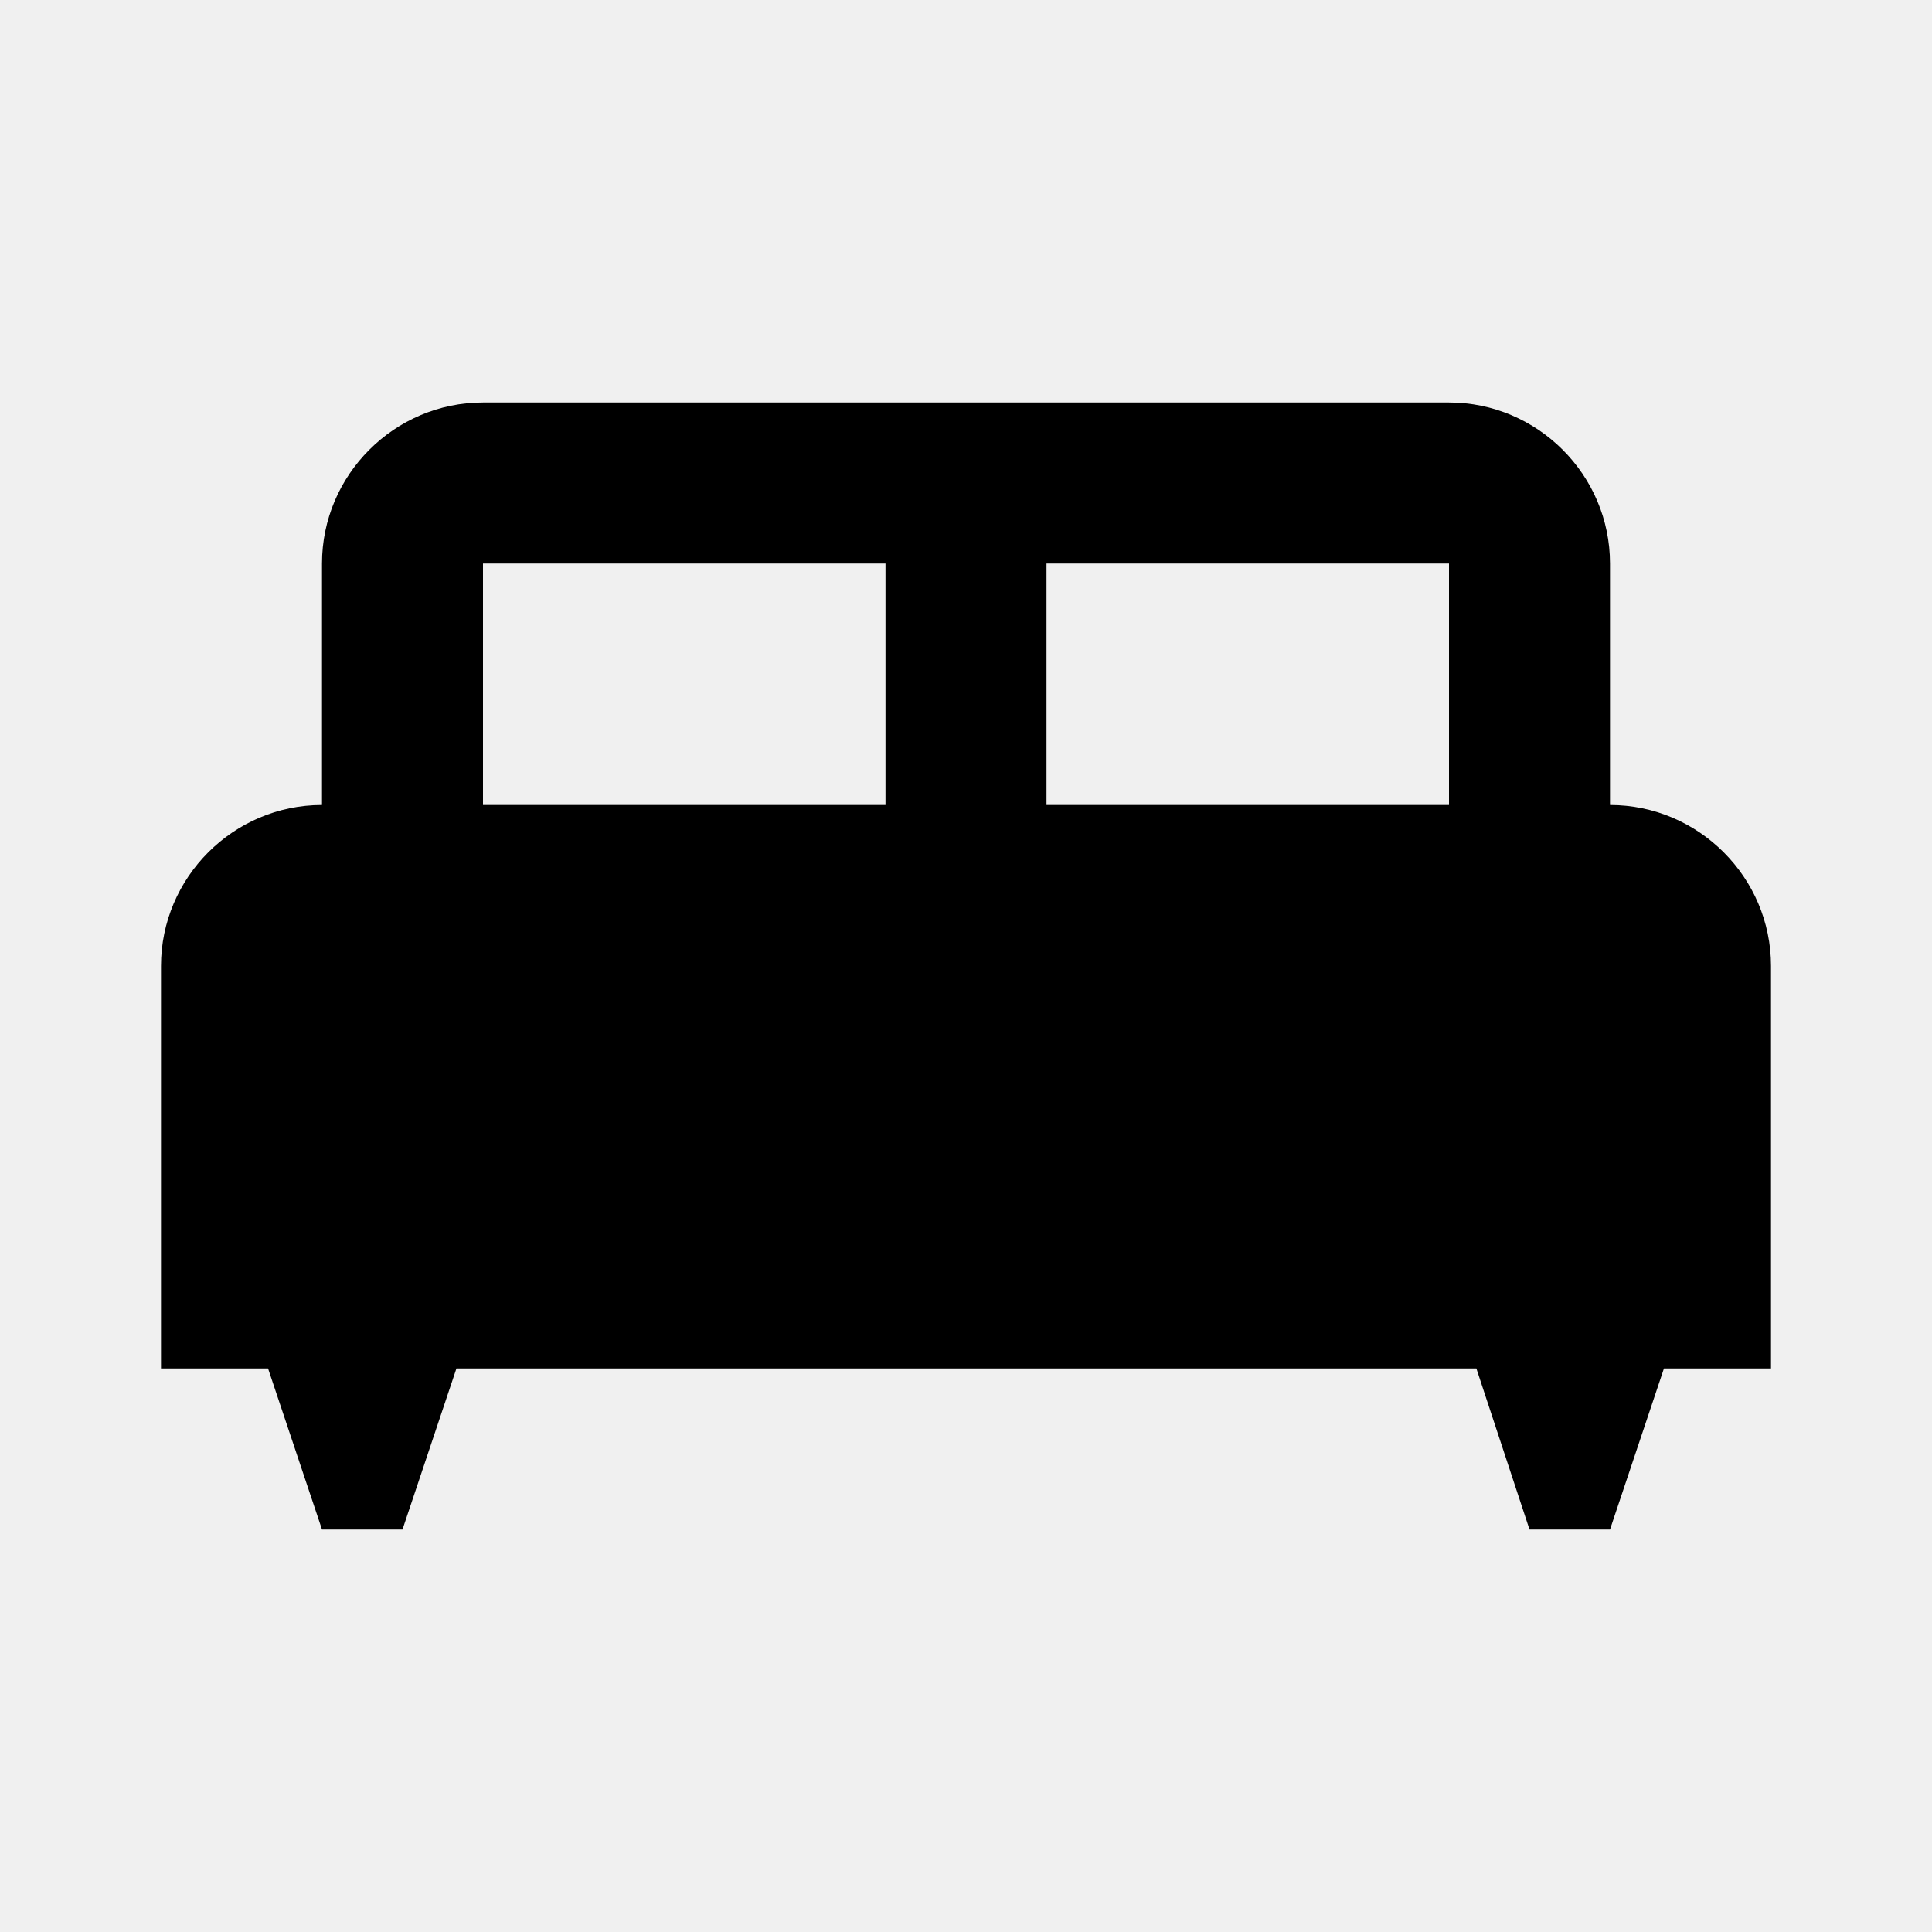
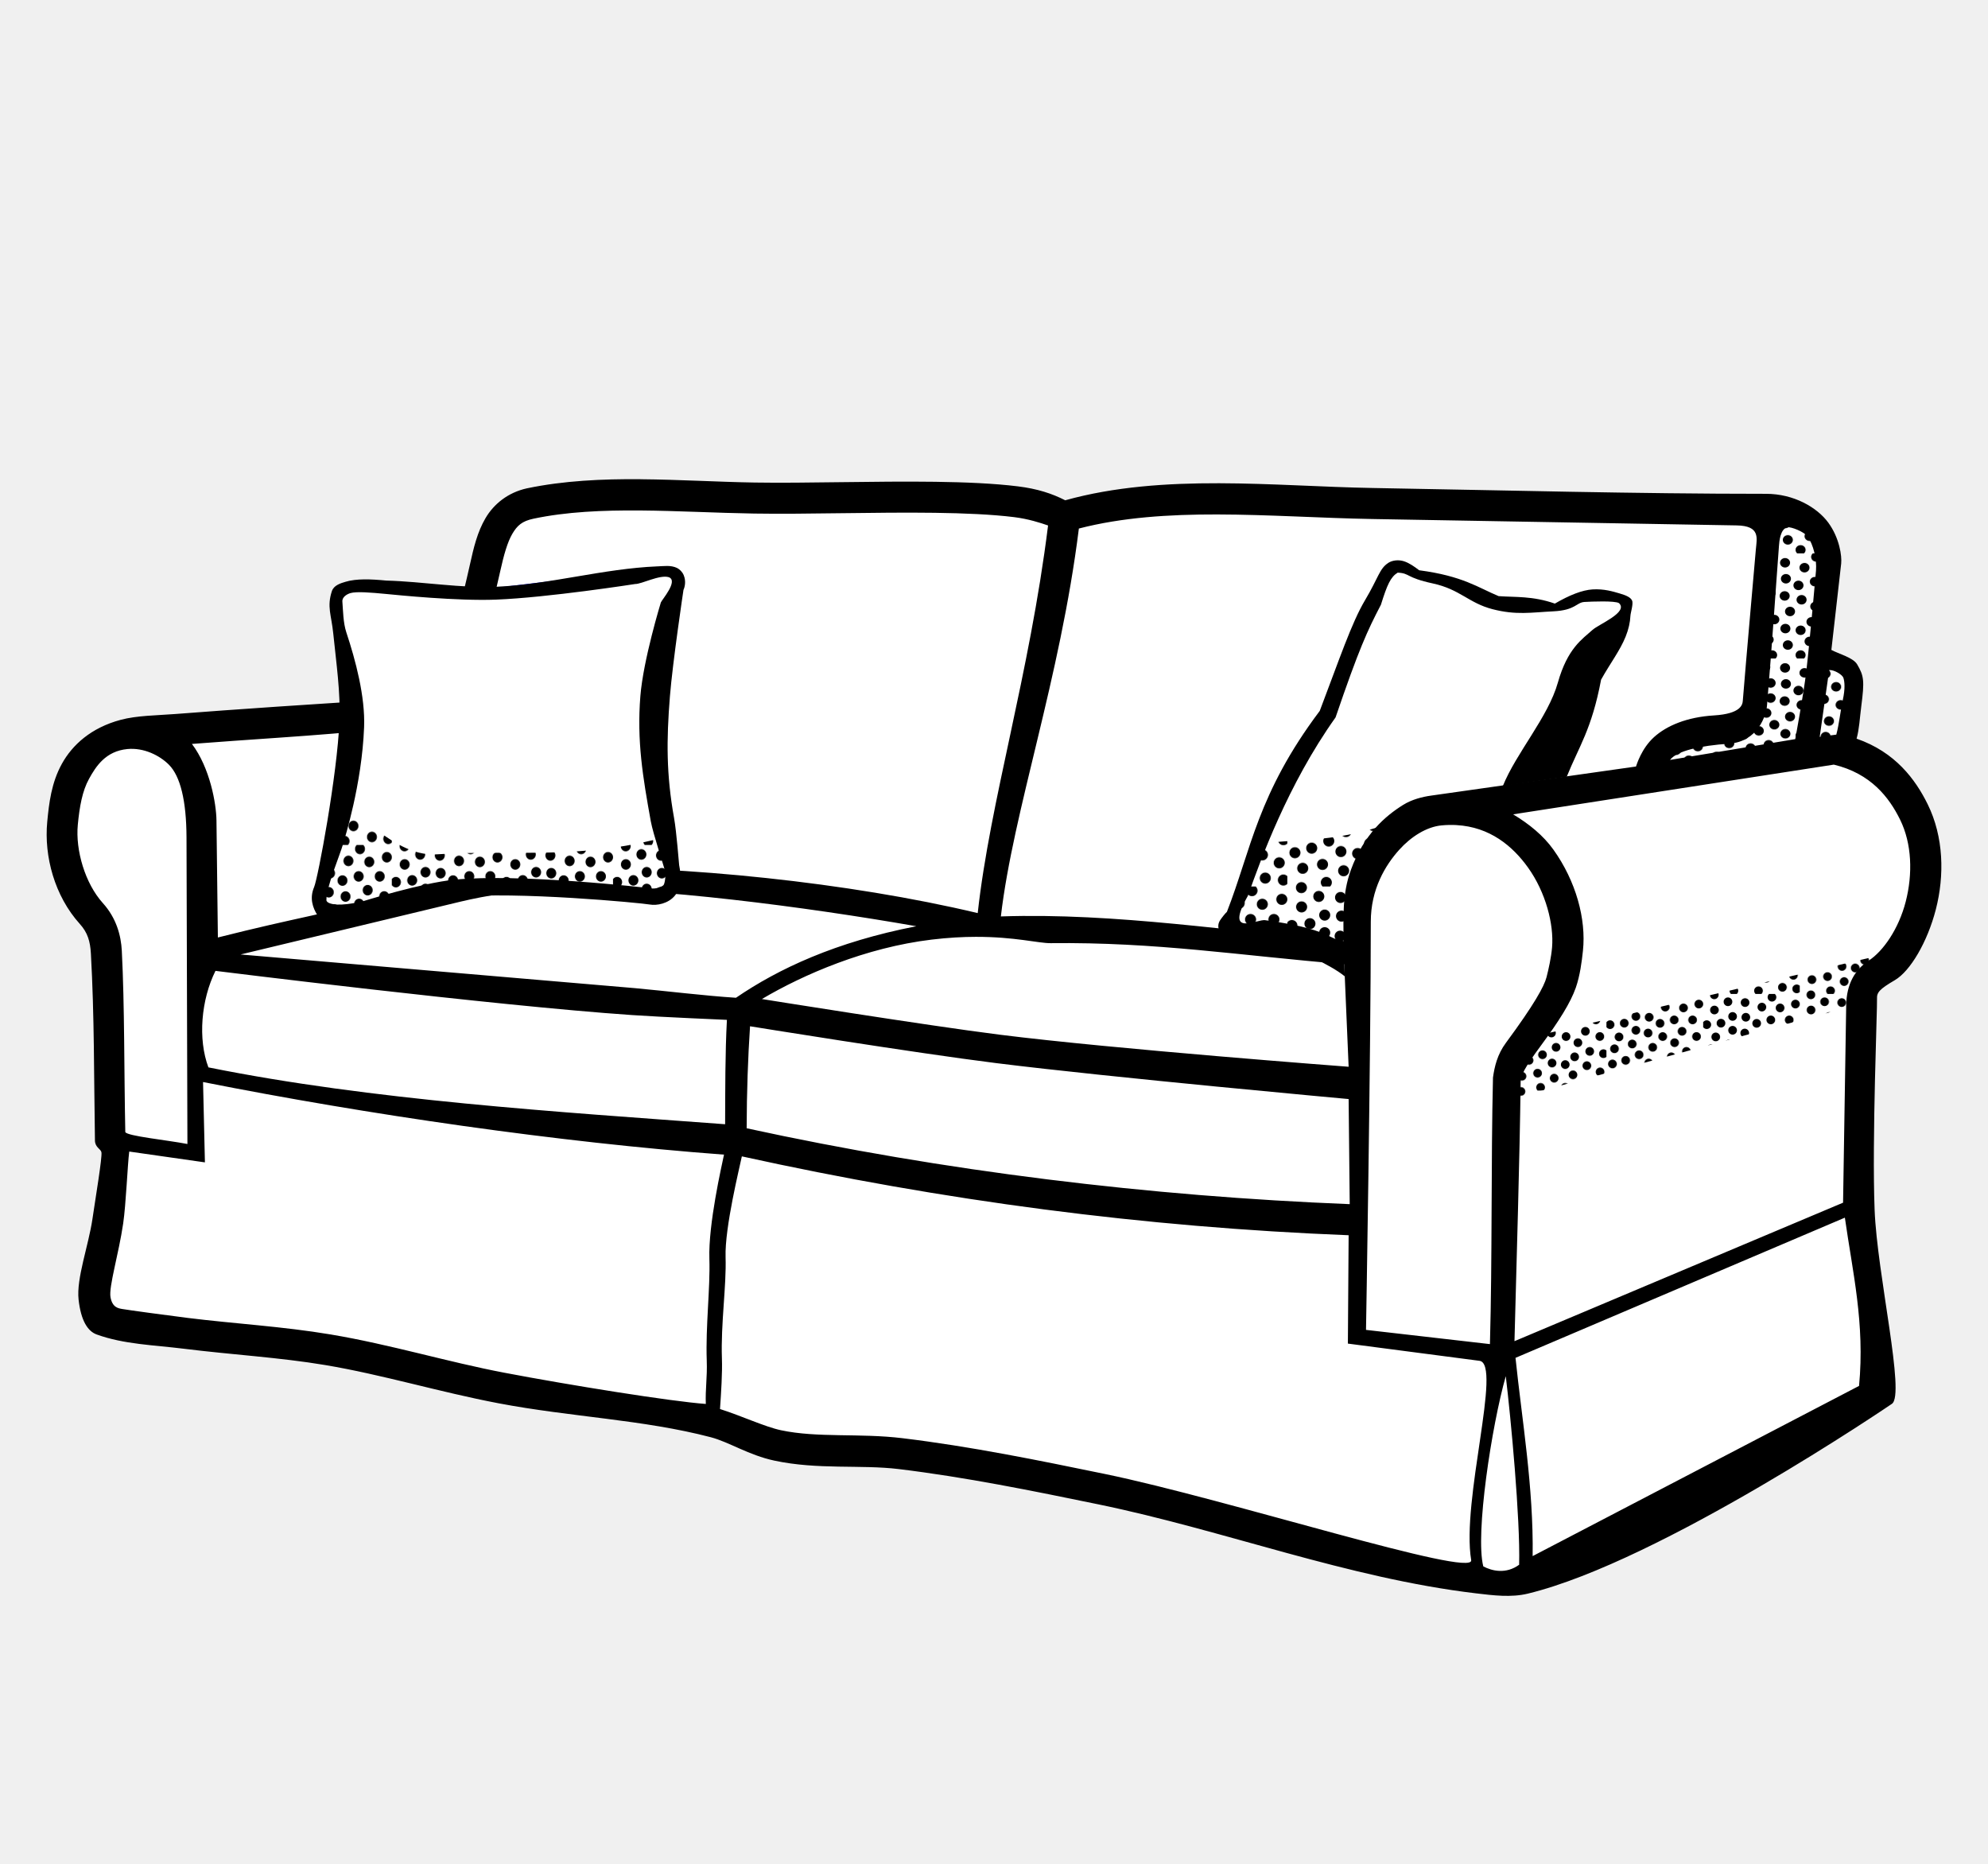
- <svg xmlns="http://www.w3.org/2000/svg" width="24px" height="24px" viewBox="0 0 24 24" version="1.1">
-   <g stroke="none" stroke-width="1" fill="none" fill-rule="evenodd">
-     <path d="M20,10V7c0-1.1-0.9-2-2-2H6C4.9,5,4,5.9,4,7v3c-1.1,0-2,0.9-2,2v5h1.33L4,19h1l0.67-2h12.67L19,19h1l0.67-2H22v-5             C22,10.9,21.1,10,20,10z M11,10H6V7h5V10z M18,10h-5V7h5V10z" fill="#000000" />
+ <svg xmlns="http://www.w3.org/2000/svg" xmlns:xlink="http://www.w3.org/1999/xlink" width="32mm" height="30mm" viewBox="0 0 113.386 106.299" id="svg2" version="1.1">
+   <defs id="defs4">
+     <pattern xlink:href="#Polkadots-large" id="pattern6000" patternTransform="matrix(0.7,0,0,0.7,-0.8826262,-11.73897)" />
+     <pattern xlink:href="#Polkadots-large" id="pattern5906" patternTransform="matrix(0.6308351,0,0,0.6661905,-0.8826262,-11.73897)" />
+     <pattern xlink:href="#Polkadots-large" id="pattern5812" patternTransform="matrix(0.6375,0,0,0.6,-0.8826262,-11.73897)" />
+     <pattern xlink:href="#Polkadots-large" id="pattern5718" patternTransform="matrix(0.5512856,0,0,0.5512856,-0.8826262,-11.73897)" />
+     <pattern id="Polkadots-large" patternTransform="translate(0,0) scale(10,10)" height="10" width="10" patternUnits="userSpaceOnUse">
+       <circle id="circle5408" r="0.45" cy="0.810" cx="2.567" style="fill:black;stroke:none" />
+       <circle id="circle5410" r="0.45" cy="2.33" cx="3.048" style="fill:black;stroke:none" />
+       <circle id="circle5412" r="0.45" cy="2.415" cx="4.418" style="fill:black;stroke:none" />
+       <circle id="circle5414" r="0.45" cy="3.029" cx="1.844" style="fill:black;stroke:none" />
+       <circle id="circle5416" r="0.45" cy="1.363" cx="6.08" style="fill:black;stroke:none" />
+       <circle id="circle5418" r="0.45" cy="4.413" cx="5.819" style="fill:black;stroke:none" />
+       <circle id="circle5420" r="0.45" cy="4.048" cx="4.305" style="fill:black;stroke:none" />
+       <circle id="circle5422" r="0.45" cy="3.045" cx="5.541" style="fill:black;stroke:none" />
+       <circle id="circle5424" r="0.45" cy="5.527" cx="4.785" style="fill:black;stroke:none" />
+       <circle id="circle5426" r="0.45" cy="5.184" cx="2.667" style="fill:black;stroke:none" />
+       <circle id="circle5428" r="0.45" cy="1.448" cx="7.965" style="fill:black;stroke:none" />
+       <circle id="circle5430" r="0.45" cy="5.049" cx="7.047" style="fill:black;stroke:none" />
+       <circle id="circle5432" r="0.45" cy="0.895" cx="4.340" style="fill:black;stroke:none" />
+       <circle id="circle5434" r="0.45" cy="0.340" cx="7.125" style="fill:black;stroke:none" />
+       <circle id="circle5436" r="0.45" cy="1.049" cx="9.553" style="fill:black;stroke:none" />
+       <circle id="circle5438" r="0.45" cy="2.689" cx="7.006" style="fill:black;stroke:none" />
+       <circle id="circle5440" r="0.45" cy="2.689" cx="8.909" style="fill:black;stroke:none" />
+       <circle id="circle5442" r="0.45" cy="4.407" cx="9.315" style="fill:black;stroke:none" />
+       <circle id="circle5444" r="0.45" cy="3.870" cx="7.820" style="fill:black;stroke:none" />
+       <circle id="circle5446" r="0.45" cy="5.948" cx="8.270" style="fill:black;stroke:none" />
+       <circle id="circle5448" r="0.45" cy="7.428" cx="7.973" style="fill:black;stroke:none" />
+       <circle id="circle5450" r="0.45" cy="8.072" cx="9.342" style="fill:black;stroke:none" />
+       <circle id="circle5452" r="0.45" cy="9.315" cx="8.206" style="fill:black;stroke:none" />
+       <circle id="circle5454" r="0.45" cy="9.475" cx="9.682" style="fill:black;stroke:none" />
+       <circle id="circle5456" r="0.45" cy="6.186" cx="9.688" style="fill:black;stroke:none" />
+       <circle id="circle5458" r="0.45" cy="6.296" cx="3.379" style="fill:black;stroke:none" />
+       <circle id="circle5460" r="0.45" cy="8.204" cx="2.871" style="fill:black;stroke:none" />
+       <circle id="circle5462" r="0.45" cy="8.719" cx="4.59" style="fill:black;stroke:none" />
+       <circle id="circle5464" r="0.45" cy="9.671" cx="3.181" style="fill:black;stroke:none" />
+       <circle id="circle5466" r="0.45" cy="7.315" cx="5.734" style="fill:black;stroke:none" />
+       <circle id="circle5468" r="0.45" cy="6.513" cx="6.707" style="fill:black;stroke:none" />
+       <circle id="circle5470" r="0.45" cy="9.670" cx="5.730" style="fill:black;stroke:none" />
+       <circle id="circle5472" r="0.45" cy="8.373" cx="6.535" style="fill:black;stroke:none" />
+       <circle id="circle5474" r="0.45" cy="7.154" cx="4.37" style="fill:black;stroke:none" />
+       <circle id="circle5476" r="0.45" cy="7.25" cx="0.622" style="fill:black;stroke:none" />
+       <circle id="circle5478" r="0.45" cy="5.679" cx="0.831" style="fill:black;stroke:none" />
+       <circle id="circle5480" r="0.45" cy="8.519" cx="1.257" style="fill:black;stroke:none" />
+       <circle id="circle5482" r="0.45" cy="6.877" cx="1.989" style="fill:black;stroke:none" />
+       <circle id="circle5484" r="0.45" cy="3.181" cx="0.374" style="fill:black;stroke:none" />
+       <circle id="circle5486" r="0.45" cy="1.664" cx="1.166" style="fill:black;stroke:none" />
+       <circle id="circle5488" r="0.45" cy="0.093" cx="1.151" style="fill:black;stroke:none" />
+       <circle id="circle5490" r="0.45" cy="10.093" cx="1.151" style="fill:black;stroke:none" />
+       <circle id="circle5492" r="0.45" cy="4.451" cx="1.302" style="fill:black;stroke:none" />
+       <circle id="circle5494" r="0.45" cy="3.763" cx="3.047" style="fill:black;stroke:none" />
+     </pattern>
+   </defs>
+   <g id="layer2" style="display:inline" transform="translate(4.302549,13.29698)">
+     <path style="fill:#ffffff;fill-rule:evenodd;stroke:#0000ff;stroke-width:0.142;stroke-linecap:butt;stroke-linejoin:miter;stroke-miterlimit:4;stroke-dasharray:none;stroke-opacity:1" d="m 65.617,39.498 1.031,-2.094 2.219,-5.844 2.562,-4.125 2.5,-6.25 0.938,-2.125 c 0.578,-0.429 1.064,0.067 1.562,0.438 1.769,0.011 2.916,1.018 4.312,1.625 l 3.688,0.219 c 0.918,-0.348 1.633,-0.618 2.469,-0.719 0.527,0.034 1.737,0.147 1.531,0.812 l -5.562,10.875 -6,0.812 c -1.024,0.204 -2.52,1.038 -3.312,3.375 l -0.5,5.312 -3.688,-1.688 c -1.28,-0.043 -2.624,0.267 -3.75,-0.625 z" id="path4235" />
+     <path style="fill:#ffffff;fill-rule:evenodd;stroke:#ff00ff;stroke-width:0.291;stroke-linecap:butt;stroke-linejoin:miter;stroke-miterlimit:4;stroke-dasharray:none;stroke-opacity:1" d="m 0.992,61.748 c 1,-3.188 1.125,-9.938 1.125,-9.938 -0.225,-4.161 0.384,-9.038 -0.875,-12.313 -0.877,-1.306 -1.816,-2.427 -2.375,-4.688 -0.07,-1.725 0.321,-3.296 1.25,-4.688 1.005,-1.561 2.212,-1.509 3.375,-1.812 l 17.438,-1.25 0.812,-2 2.688,-9 c 1.338,-0.761 3.393,-1.196 6.562,-1.125 l 23.562,0.438 1.562,0.812 8.562,-1.062 25.312,0.812 8.125,-0.062 c 1.239,0.585 1.623,1.313 1.875,2.062 l -0.375,6.25 1.75,0.875 -0.375,4.188 c 2.34,0.802 3.259,2.67 4.312,4.438 0.485,1.833 0.343,3.289 0,4.625 -0.71,1.688 -1.528,2.812 -3.375,4.5 l -0.375,13.438 c 1.023,3.961 1.596,7.471 1.125,9.938 l -20,10.688 -3.125,-0.125 -20.5,-5.062 -12.625,-2 -6.375,-0.188 -4.5,-1.75 -23,-4.375 z" id="path4231" />
+     <path style="fill:url(#pattern5718);fill-opacity:1;fill-rule:evenodd;stroke:none;stroke-width:0.291;stroke-linecap:butt;stroke-linejoin:miter;stroke-miterlimit:4;stroke-dasharray:none;stroke-opacity:1" d="m 81.849,49.394 19.799,-5.392 0.53,-1.326 1.945,-1.768 -21.125,4.95 -1.591,1.856 z" id="path4237" />
+     <path style="fill:url(#pattern5812);fill-opacity:1;fill-rule:evenodd;stroke:#ff00ff;stroke-width:0.291;stroke-linecap:butt;stroke-linejoin:miter;stroke-miterlimit:4;stroke-dasharray:none;stroke-opacity:1" d="m 89.804,31.186 c -0.309,-1.074 0.473,-1.738 1.061,-2.475 l 4.419,-0.707 c 0.271,-0.185 0.494,-0.56 0.53,-1.679 l 0.795,-10.607 c 1.662,-0.036 2.815,0.762 3.536,2.961 l -0.707,5.171 c 0.633,0.308 1.444,0.338 2.077,1.812 l -0.884,4.022 z" id="path5720" />
+     <path style="fill:url(#pattern6000);fill-opacity:1;fill-rule:evenodd;stroke:none;stroke-width:0.291;stroke-linecap:butt;stroke-linejoin:miter;stroke-miterlimit:4;stroke-dasharray:none;stroke-opacity:1" d="m 67.117,35.685 c 0.071,-1.887 4.099,-0.027 9.312,-2.688 l -3.125,3.375 0,5.812 c 0,0 -2.812,-1.812 -3.125,-1.875 -0.312,-0.062 -2.625,-0.562 -2.625,-0.562 l -1,0.188 -1,-0.438 c 0.731,-0.656 0.982,-2.401 1.562,-3.812 z" id="path5908" />
+     <path style="color:#000000;font-style:normal;font-variant:normal;font-weight:normal;font-stretch:normal;font-size:medium;line-height:normal;font-family:sans-serif;text-indent:0;text-align:start;text-decoration:none;text-decoration-line:none;text-decoration-style:solid;text-decoration-color:#000000;letter-spacing:normal;word-spacing:normal;text-transform:none;direction:ltr;block-progression:tb;writing-mode:lr-tb;baseline-shift:baseline;text-anchor:start;white-space:normal;clip-rule:nonzero;display:inline;overflow:visible;visibility:visible;opacity:1;isolation:auto;mix-blend-mode:normal;color-interpolation:sRGB;color-interpolation-filters:linearRGB;solid-color:#000000;solid-opacity:1;fill:#000000;fill-opacity:1;fill-rule:evenodd;stroke:none;stroke-width:1.772;stroke-linecap:butt;stroke-linejoin:miter;stroke-miterlimit:4;stroke-dasharray:none;stroke-dashoffset:0;stroke-opacity:1;color-rendering:auto;image-rendering:auto;shape-rendering:auto;text-rendering:auto;enable-background:accumulate" d="m 32.235,14.034 c -2.197,-0.018 -4.39,0.083 -6.473,0.518 -9.7e-5,2.1e-5 -0.004,-10e-6 -0.004,0 -0.01,0.002 0.003,-3.41e-4 -0.008,0.002 -1.079,0.237 -1.886,0.894 -2.357,1.693 -0.471,0.799 -0.682,1.7 -0.891,2.645 -0.359,1.625 -1.532,6.347 -1.545,6.408 -0.195,0.914 -0.588,0.996 -0.871,1.08 -0.444,0.131 -4.384,0.34 -8.561,0.625 -2.088,0.142 -4.194,0.293 -5.822,0.42 -1.057,0.082 -2.193,0.084 -3.121,0.332 -1.691,0.452 -2.759,1.43 -3.355,2.508 -0.599,1.082 -0.735,2.245 -0.836,3.316 -0.186,1.963 0.419,4.225 1.863,5.822 0.441,0.487 0.588,0.989 0.627,1.676 0.201,3.553 0.173,7.118 0.232,10.676 0.007,0.389 0.332,0.474 0.369,0.664 0.054,0.278 -0.328,2.555 -0.512,3.807 -0.222,1.511 -0.924,3.393 -0.791,4.594 0.133,1.201 0.519,1.806 1.031,1.992 1.56,0.566 3.256,0.601 4.971,0.814 2.74,0.342 5.453,0.493 8.072,0.932 3.257,0.546 6.499,1.536 9.883,2.18 4.124,0.784 8.259,0.928 12.104,1.936 1.04,0.273 2.159,1.021 3.627,1.334 2.489,0.531 4.916,0.218 7.096,0.482 3.805,0.462 7.592,1.231 11.391,2.014 7.169,1.477 14.213,4.206 21.537,5.074 0.977,0.116 1.995,0.246 2.951,0.014 7.583,-1.84 20.758,-10.822 20.758,-10.822 0.784,-0.505 -0.841,-7.37 -0.984,-11.072 -0.155,-4.006 0.16,-11.538 0.137,-12.027 -0.017,-0.361 0.127,-0.546 1.014,-1.064 0.887,-0.519 1.864,-2.182 2.342,-4.039 0.497,-1.932 0.451,-4.135 -0.465,-5.994 -0.7,-1.42 -1.847,-2.975 -4.055,-3.742 0.157,-0.584 0.172,-1.113 0.268,-1.859 0.185,-1.436 0.156,-1.716 -0.238,-2.381 -0.232,-0.392 -1.08,-0.606 -1.469,-0.822 l 0.559,-4.922 c 0.048,-0.427 -0.097,-1.466 -0.734,-2.336 -0.637,-0.87 -1.966,-1.645 -3.549,-1.645 l -0.012,0 c -7.443,0 -14.892,-0.202 -22.426,-0.332 -5.579,-0.096 -11.926,-0.86 -17.535,0.701 -0.755,-0.384 -1.578,-0.656 -2.703,-0.795 -1.362,-0.168 -2.982,-0.236 -4.713,-0.26 -3.462,-0.047 -7.365,0.091 -10.293,0.043 -2.106,-0.034 -4.309,-0.17 -6.508,-0.188 z m -0.018,1.783 c 2.135,0.017 4.339,0.141 6.496,0.176 3.007,0.049 6.9,-0.089 10.297,-0.043 1.699,0.023 3.273,0.092 4.521,0.246 0.825,0.102 1.492,0.321 1.943,0.477 -1.067,8.558 -3.313,15.727 -4.012,22.107 -7.373,-1.758 -16.878,-2.712 -23.754,-2.594 -0.586,0.01 -1.496,0.089 -2.041,0.115 0.034,-0.36 0.076,-1.176 0.115,-2.309 0.05,-1.425 0.166,-3.018 -0.199,-4.117 -0.588,-1.773 -1.73,-2.697 -3.277,-3.039 0.662,-2.452 1.369,-5.074 1.924,-7.562 0.201,-0.911 0.41,-1.653 0.689,-2.127 0.279,-0.473 0.553,-0.723 1.207,-0.861 1.886,-0.399 3.955,-0.485 6.09,-0.469 z m 32.902,0.227 c 2.935,0.006 5.948,0.209 8.836,0.26 l 20.799,0.365 c 1.359,0.024 1.144,0.732 1.09,1.357 -0.248,2.883 -0.498,5.609 -0.746,8.648 -0.017,0.209 -0.097,0.738 -1.643,0.832 -1.546,0.094 -2.699,0.586 -3.418,1.236 -0.719,0.65 -0.991,1.57 -1.031,1.678 L 77.307,32.081 c -0.492,0.07 -1.081,0.216 -1.586,0.531 -0.505,0.315 -1.066,0.737 -1.58,1.318 -0.559,0.634 -1.041,1.413 -1.396,2.389 -0.501,1.376 -0.42,2.673 -0.42,4.057 -6.193,-0.523 -12.987,-1.628 -19.543,-1.406 0.707,-6.045 3.372,-13.499 4.449,-22.123 2.449,-0.635 5.133,-0.809 7.889,-0.803 z m 32.537,0.732 c 0.192,-0.033 0.926,0.241 1.137,0.529 0.327,0.446 0.532,1.285 0.48,1.945 0,0 -0.333,3.841 -0.551,5.719 -0.151,1.305 -0.633,3.889 -0.633,3.889 l -7.141,1.186 c 0.386,-0.515 1.708,-0.813 3.361,-0.926 1.654,-0.112 2.125,-1.623 2.17,-2.174 0.352,-4.279 0.454,-6.072 0.682,-9.107 0.018,-0.236 0.07,-0.987 0.494,-1.061 z m 2.369,8.143 c 0.286,-0.024 0.749,0.265 0.809,0.438 0.074,0.214 0.11,0.622 -0.031,1.26 -0.142,0.638 -0.198,1.329 -0.371,1.984 l -0.947,0.127 z m -75.506,5.34 c 0.204,0.615 0.269,2.249 0.221,3.621 -0.045,1.296 -0.146,2.333 -0.158,2.453 -1.028,0.083 -5.281,1.176 -6.062,1.379 -4.56,1.184 -5.825,1.308 -10.396,2.459 l -0.08,-6.674 c -0.012,-0.965 -0.371,-3.003 -1.4,-4.365 1.501,-0.114 3.206,-0.237 5.004,-0.359 4.156,-0.283 7.964,-0.675 7.992,-0.68 0.519,-0.08 1.27,-0.119 2.235,-0.129 0.965,-0.01 2.119,0.708 2.646,2.295 z m -19.186,0.061 c 0.65,0.65 0.996,2.056 1.002,4.148 L 6.387,51.949 C 5.206,51.722 2.955,51.499 2.844,51.269 2.773,47.895 2.807,44.071 2.645,40.925 2.6,40.06 2.334,39.063 1.569,38.216 0.544,37.083 -0.002,35.189 0.135,33.747 c 0.097,-1.028 0.256,-1.931 0.641,-2.625 0.384,-0.694 0.936,-1.581 2.193,-1.699 0.929,-0.087 1.825,0.358 2.365,0.896 z m 94.957,-0.008 c 2.115,0.508 3.156,1.872 3.781,3.141 0.673,1.365 0.726,3.094 0.32,4.672 -0.406,1.578 -1.299,2.835 -2.1,3.357 -0.801,0.522 -1.275,1.345 -1.295,2.551 L 100.817,55.296 82.076,63.195 c 0.12,-4.769 0.294,-10.131 0.352,-14.824 0.054,-0.383 0.159,-0.684 1.176,-2.062 1.017,-1.379 1.668,-2.415 1.969,-3.273 0.24,-0.686 0.344,-1.499 0.408,-2.111 0.191,-1.812 -0.398,-3.967 -1.689,-5.771 -0.571,-0.798 -1.382,-1.459 -2.293,-2.006 z m -21.521,3.449 c 1.904,0.105 3.204,1.198 4.08,2.422 1.008,1.408 1.481,3.233 1.371,4.549 -0.047,0.568 -0.199,1.249 -0.316,1.705 -0.134,0.517 -0.697,1.55 -2.316,3.742 -0.494,0.668 -0.65,1.357 -0.738,1.98 -0.116,4.819 -0.037,10.322 -0.174,15.203 l -7.068,-0.811 c 0,0 0.273,-15.683 0.273,-23.281 0,-1.845 0.824,-3.217 1.627,-4.107 0.666,-0.739 1.553,-1.305 2.408,-1.385 0.297,-0.028 0.581,-0.033 0.854,-0.018 z m -51.027,3.625 c 5.347,-0.072 13.852,1.029 20.219,2.143 -4.601,0.896 -7.86,2.421 -10.287,4.08 -1.792,-0.114 -3.956,-0.383 -5.746,-0.547 L 9.418,41.14 21.959,38.128 c 1.351,-0.324 3.543,-0.712 5.783,-0.742 z m 23.611,2.748 c 2.224,-0.004 3.585,0.369 4.264,0.361 6.014,-0.07 10.758,0.703 16.75,1.199 l 0.25,5.85 c 0,0 -13.4,-1.008 -19.908,-1.83 C 48.443,45.175 39.153,43.681 39.153,43.681 c 2.374,-1.404 5.92,-2.936 9.682,-3.389 0.94,-0.113 1.778,-0.157 2.52,-0.158 z M 7.987,42.075 c 0,0 15.845,1.98 23.762,2.521 1.63,0.112 5.408,0.273 5.408,0.273 -0.103,1.915 -0.094,4.015 -0.102,5.953 C 27.518,50.114 16.905,49.459 7.584,47.579 6.976,45.962 7.168,43.722 7.987,42.075 Z m 30.49,3.16 c 0,0 9.337,1.513 14.029,2.1 6.582,0.823 20.111,2.051 20.111,2.051 l 0.062,5.994 C 61.272,54.926 49.556,53.508 38.283,51.052 c 0.006,-2.114 0.075,-4.023 0.193,-5.816 z M 7.278,48.415 c 9.384,1.86 20.285,3.439 29.713,4.141 -0.137,0.657 -0.898,3.971 -0.834,5.941 0.054,1.668 -0.219,3.836 -0.15,5.803 0.034,0.983 -0.086,1.619 -0.053,2.475 C 33.998,66.636 28.201,65.706 24.467,64.995 21.21,64.376 17.957,63.381 14.547,62.81 11.799,62.35 9.06,62.199 6.401,61.868 5.245,61.725 2.99,61.416 2.676,61.361 2.449,61.32 2.106,61.28 2,60.685 1.894,60.09 2.467,58.229 2.723,56.482 2.884,55.385 2.973,53.113 3.069,52.38 l 4.316,0.617 z m 30.732,4.24 c 11.531,2.538 22.941,4.038 34.607,4.498 l -0.043,6.18 7.506,0.982 c 1.302,0.17 -1.045,7.967 -0.473,11.369 0.177,1.052 -13.913,-3.477 -20.896,-4.916 -3.801,-0.783 -7.636,-1.566 -11.535,-2.039 -2.475,-0.3 -4.841,-0.008 -6.938,-0.455 -0.927,-0.198 -2.239,-0.817 -3.475,-1.209 0.065,-0.953 0.138,-2.067 0.109,-2.881 -0.069,-1.985 0.262,-4.136 0.209,-5.779 -0.055,-1.697 0.814,-5.18 0.928,-5.75 z M 100.92,56.15 c 0.438,3.097 1.149,6.031 0.809,9.596 l -18.617,9.707 c 0.059,-3.91 -0.616,-7.812 -0.977,-11.307 z m -19.34,9.041 c 0.286,2.386 0.83,8.114 0.762,10.754 -0.741,0.546 -1.546,0.361 -2.045,0.094 -0.469,-1.84 0.48,-8.031 1.283,-10.848 z" id="path4150" />
+     <path style="fill:#ffffff;fill-rule:evenodd;stroke:#0000ff;stroke-width:0.291;stroke-linecap:butt;stroke-linejoin:miter;stroke-miterlimit:4;stroke-dasharray:none;stroke-opacity:1" d="m 13.93,37.748 c 0.665,-3.017 1.655,-5.492 1.875,-9.25 -0.129,-2.24 -0.134,-4.405 -1.062,-7.125 0.076,-0.53 0.301,-1.011 0.875,-1.375 l 7.312,0.5 10.375,-1.25 c 1.231,0.014 0.829,0.495 1,0.812 -1.051,3.169 -1.811,6.112 -1.375,8.125 l 1.062,8.562 c 0.022,0.495 0.144,1.015 -1.125,1.188 -3.239,-0.448 -6.427,-0.738 -9.5,-0.688 -3.186,0.107 -5.934,1.09 -8.812,1.812 -0.824,-0.807 -0.576,-0.971 -0.625,-1.312 z" id="path4233" />
+     <path style="fill:url(#pattern5906);fill-opacity:1;fill-rule:evenodd;stroke:none;stroke-width:0.291;stroke-linecap:butt;stroke-linejoin:miter;stroke-miterlimit:4;stroke-dasharray:none;stroke-opacity:1" d="m 15.027,33.219 c -0.77,2.137 -0.869,3.227 -1.191,5.039 1.258,0.66 2.473,0.67 5.433,-0.708 l 4.596,-0.53 8.574,0.707 c 0.552,0.058 1.068,-0.03 1.503,-0.442 l -0.143,-2.891 c -4.982,1.399 -8.784,0.743 -13.203,1.035 -2.77,0.177 -5.042,-3.563 -5.568,-2.21 z" id="path5814" />
+     <path style="color:#000000;font-style:normal;font-variant:normal;font-weight:normal;font-stretch:normal;font-size:medium;line-height:normal;font-family:sans-serif;text-indent:0;text-align:start;text-decoration:none;text-decoration-line:none;text-decoration-style:solid;text-decoration-color:#000000;letter-spacing:normal;word-spacing:normal;text-transform:none;direction:ltr;block-progression:tb;writing-mode:lr-tb;baseline-shift:baseline;text-anchor:start;white-space:normal;clip-rule:nonzero;display:inline;overflow:visible;visibility:visible;opacity:1;isolation:auto;mix-blend-mode:normal;color-interpolation:sRGB;color-interpolation-filters:linearRGB;solid-color:#000000;solid-opacity:1;fill:#000000;fill-opacity:1;fill-rule:evenodd;stroke:none;stroke-width:1px;stroke-linecap:butt;stroke-linejoin:miter;stroke-miterlimit:4;stroke-dasharray:none;stroke-dashoffset:0;stroke-opacity:1;color-rendering:auto;image-rendering:auto;shape-rendering:auto;text-rendering:auto;enable-background:accumulate" d="m 33.182,19.005 c -3.081,0.13 -6.106,1.025 -9.158,1.162 -2.028,0.091 -4.193,-0.293 -6.293,-0.352 -6.66e-4,-1.9e-5 -0.001,0 -0.002,0 -6.67e-4,0 0.763,0.074 -0.002,0 -0.912,-0.088 -1.686,-0.114 -2.305,0.064 -0.31,0.089 -0.688,0.208 -0.797,0.543 -0.291,0.895 -0.031,1.326 0.08,2.412 0.173,1.695 0.417,3.355 0.354,4.973 -0.121,3.076 -1.23,8.984 -1.445,9.487 -0.27,0.631 -0.088,1.179 0.201,1.627 0.2,0.31 0.638,0.355 1.074,0.373 0.437,0.018 0.968,-0.045 1.318,-0.11 0.434,-0.08 3.854,-1.149 5.5,-1.314 3.447,-0.346 10.56,0.331 11.06,0.422 0.376,0.068 1.051,-0.043 1.432,-0.521 0.382,-0.479 0.357,-1.092 0.234,-1.732 -0.011,-0.055 -0.147,-1.889 -0.291,-2.689 -0.443,-2.463 -0.436,-4.434 -0.236,-6.928 0.155,-1.944 0.774,-6.076 0.774,-6.076 0.069,-0.146 0.161,-0.487 0.011,-0.844 -0.075,-0.179 -0.225,-0.327 -0.373,-0.404 -0.367,-0.176 -0.76,-0.104 -1.137,-0.092 z m 0.208,2.057 c 0,0 -1.003,3.265 -1.169,5.342 -0.205,2.564 0.138,4.607 0.594,7.137 0.128,0.709 0.767,2.614 0.81,2.837 0.054,0.279 -0.009,0.71 -0.081,0.801 -0.073,0.091 -0.422,0.245 -0.754,0.187 -0.202,-0.035 -7.473,-0.862 -11.183,-0.49 -1.895,0.19 -5.216,1.234 -5.27,1.246 -0.639,0.143 -1.106,0.184 -1.406,0.172 -0.3,-0.012 -0.611,-0.096 -0.616,-0.251 -0.021,-0.732 0.78,-2.586 0.956,-3.223 0.076,-0.274 1.064,-3.351 1.193,-6.645 0.068,-1.747 -0.489,-3.824 -1.012,-5.402 -0.184,-0.555 -0.186,-1.245 -0.227,-1.758 -0.022,-0.277 0.288,-0.436 0.461,-0.486 0.346,-0.1 1.158,-0.034 2.02,0.049 0.67,0.065 4.062,0.41 6.279,0.324 2.975,-0.116 7.939,-0.891 7.939,-0.891 0.358,0.011 1.401,-0.547 1.917,-0.389 0.563,0.205 -0.391,1.282 -0.451,1.44 z" id="path4223" />
+     <path style="color:#000000;font-style:normal;font-variant:normal;font-weight:normal;font-stretch:normal;font-size:medium;line-height:normal;font-family:sans-serif;text-indent:0;text-align:start;text-decoration:none;text-decoration-line:none;text-decoration-style:solid;text-decoration-color:#000000;letter-spacing:normal;word-spacing:normal;text-transform:none;direction:ltr;block-progression:tb;writing-mode:lr-tb;baseline-shift:baseline;text-anchor:start;white-space:normal;clip-rule:nonzero;display:inline;overflow:visible;visibility:visible;opacity:1;isolation:auto;mix-blend-mode:normal;color-interpolation:sRGB;color-interpolation-filters:linearRGB;solid-color:#000000;solid-opacity:1;fill:#000000;fill-opacity:1;fill-rule:evenodd;stroke:none;stroke-width:1px;stroke-linecap:butt;stroke-linejoin:miter;stroke-miterlimit:4;stroke-dasharray:none;stroke-dashoffset:0;stroke-opacity:1;color-rendering:auto;image-rendering:auto;shape-rendering:auto;text-rendering:auto;enable-background:accumulate" d="m 74.871,18.812 c -0.502,0.329 -0.55,0.831 -1.318,2.121 -0.768,1.29 -1.468,3.384 -2.583,6.314 -3.56,4.735 -3.907,7.91 -5.295,11.461 -0.096,0.082 -0.322,0.37 -0.402,0.502 -0.12,0.198 -0.129,0.444 0.029,0.691 0.158,0.247 0.473,0.272 0.752,0.387 0.279,0.115 0.634,0.215 1.95,0.409 1.317,0.194 2.313,0.491 2.813,0.743 0.5,0.252 1.153,0.597 1.582,0.951 l -0.08,-1.99 c -0.27,-0.224 -0.026,0.084 -0.709,-0.26 -0.676,-0.341 -1.614,-0.669 -3.744,-0.955 -0.438,-0.092 -2.37,1.034 -0.997,-1.388 0.717,-2.016 2.261,-6.327 5.003,-10.179 1.336,-3.914 1.818,-4.955 2.586,-6.424 0.361,-1.157 0.554,-1.583 0.956,-1.832 0.714,0.032 0.444,0.279 2.001,0.615 1.558,0.336 2.047,1.116 3.406,1.468 1.359,0.352 2.213,0.184 3.474,0.123 1.261,-0.061 1.309,-0.506 1.769,-0.534 0.409,-0.025 1.767,-0.078 1.974,0.068 0.552,0.52 -1.151,1.198 -1.515,1.528 -0.577,0.523 -1.418,1.037 -1.973,3.005 -0.554,1.968 -2.383,4.017 -3.139,5.9 l 3.646,-0.533 c 0.696,-1.732 1.422,-2.691 1.959,-5.537 0.537,-0.963 1.075,-1.647 1.402,-2.459 0.166,-0.412 0.254,-0.814 0.271,-1.18 0.009,-0.183 0.178,-0.685 0.094,-0.873 -0.085,-0.188 -0.345,-0.299 -0.716,-0.407 -0.371,-0.108 -0.879,-0.267 -1.534,-0.228 -0.59,0.036 -1.315,0.32 -2.154,0.809 -1.269,-0.445 -2.27,-0.355 -3.207,-0.426 -1.185,-0.491 -2.029,-1.144 -4.531,-1.475 -0.308,-0.235 -0.589,-0.425 -0.878,-0.516 -0.289,-0.091 -0.643,-0.064 -0.894,0.1 z" id="path4225" />
  </g>
</svg>
